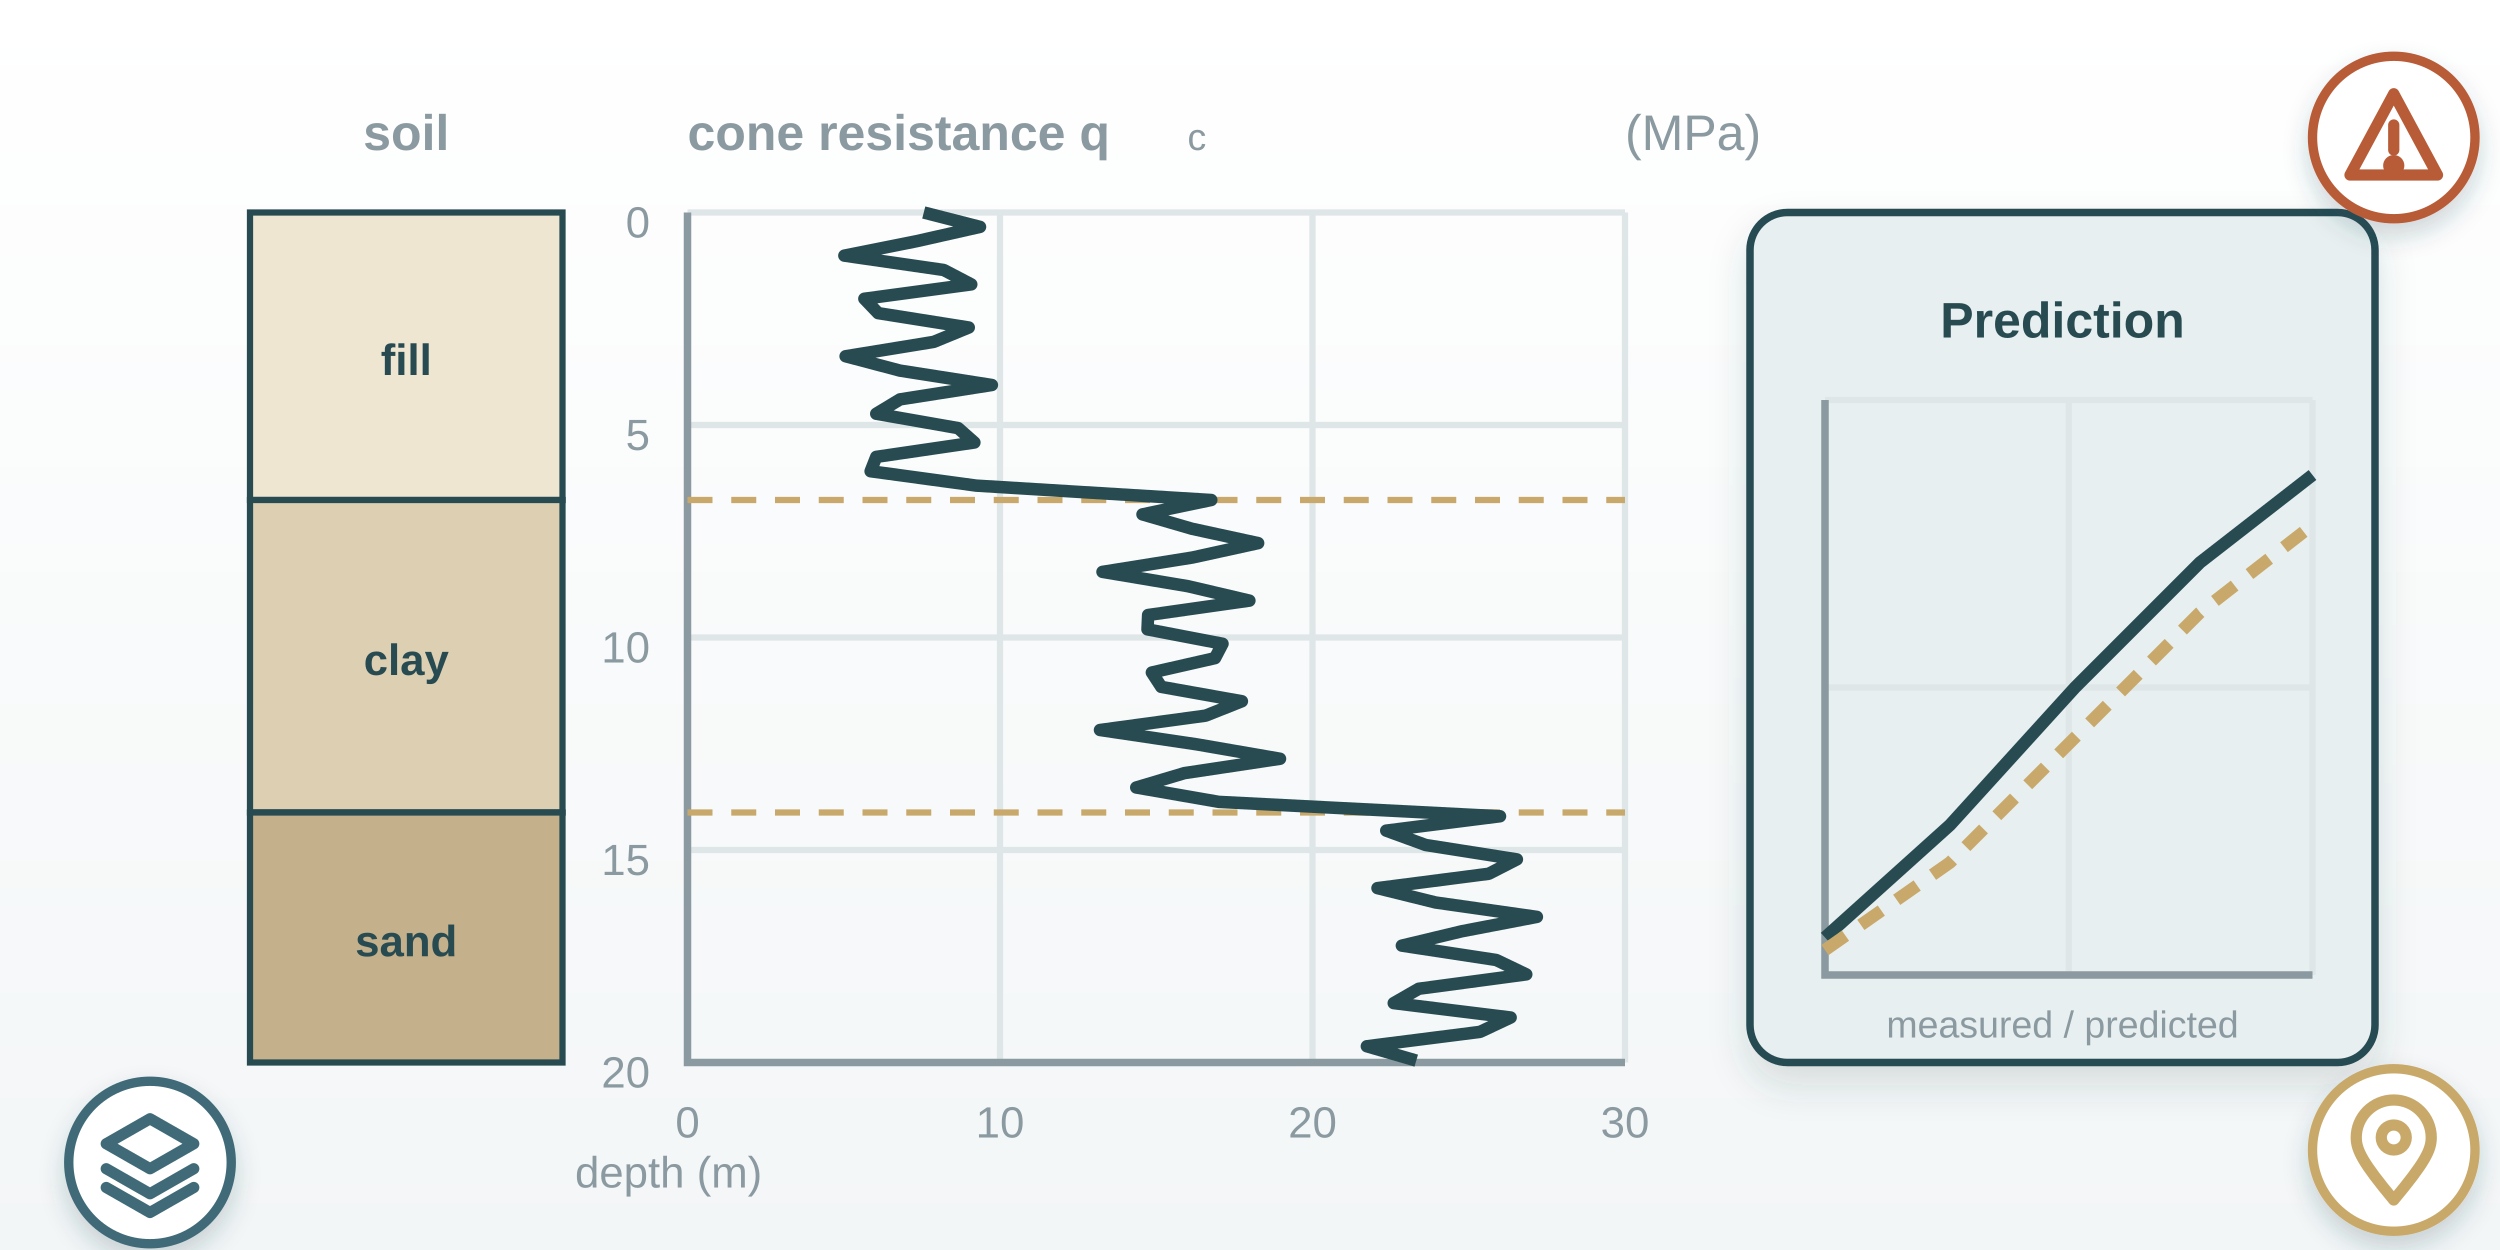
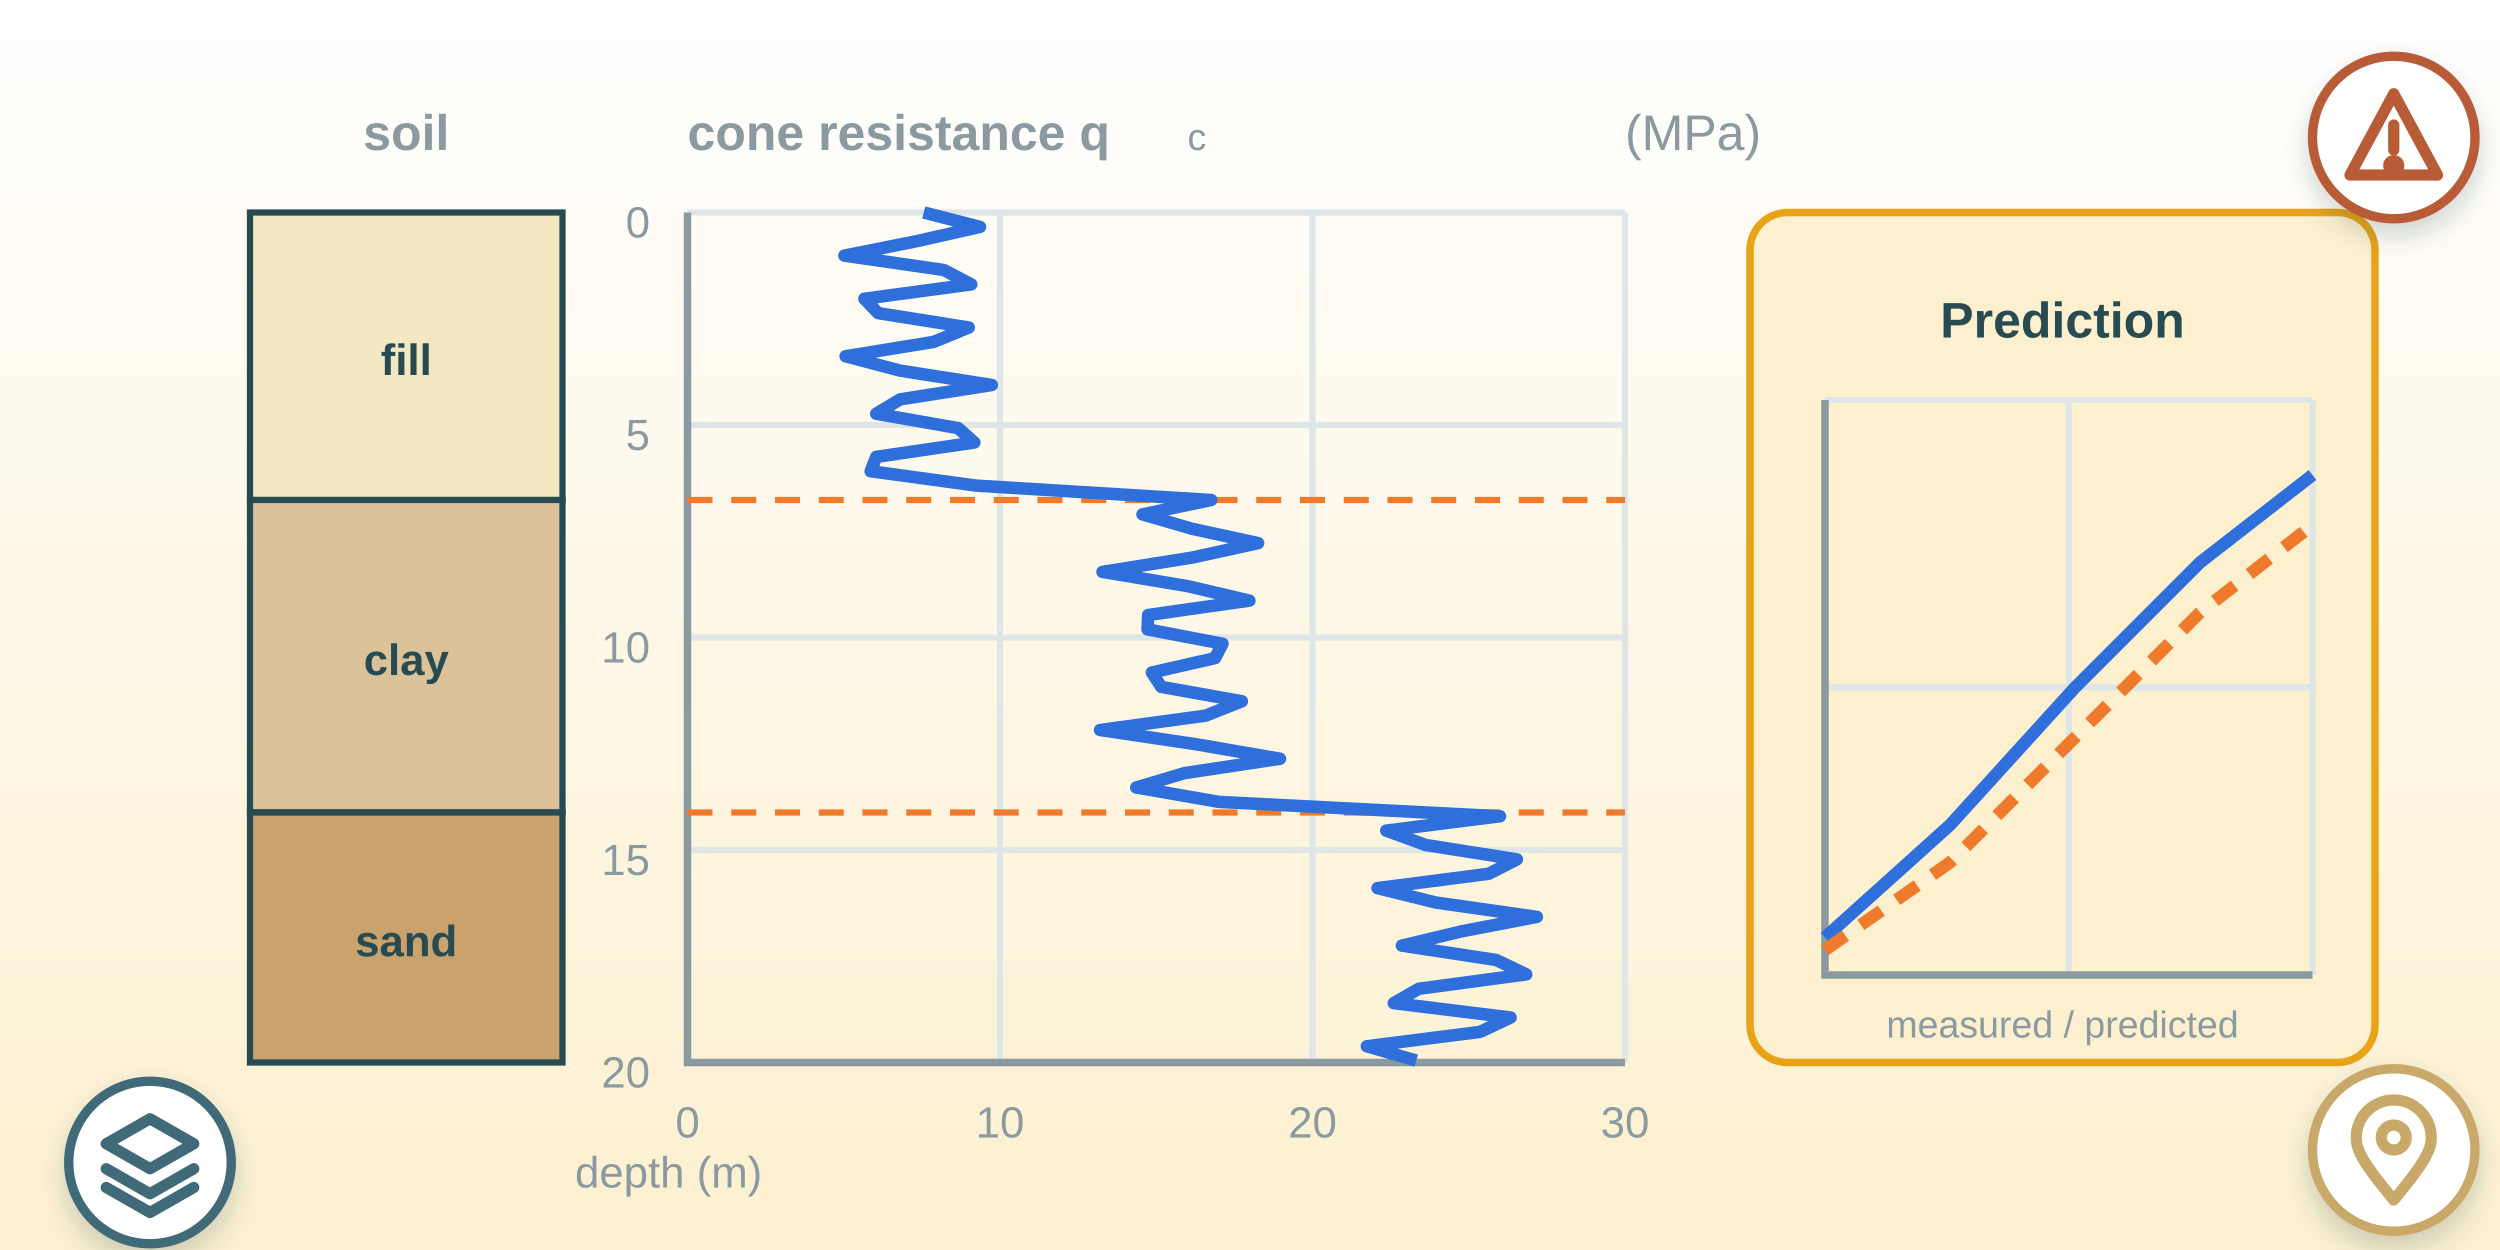
<svg xmlns="http://www.w3.org/2000/svg" viewBox="0 0 400 200" font-family="Manrope, Arial, sans-serif" role="img" aria-label="Cone penetration test profile with soil layers">
  <rect width="400" height="200" fill="url(#ground)" />
  <defs>
    <linearGradient id="ground" x1="0" y1="0" x2="0" y2="1">
      <stop offset="0" stop-color="#ffffff" />
-       <stop offset="1" stop-color="#f3f6f7" />
+       <stop offset="1" stop-color="#fdf0cf" />
    </linearGradient>
    <filter id="sh" x="-10%" y="-10%" width="130%" height="140%">
      <feDropShadow dx="0" dy="3" stdDeviation="3" flood-color="#284b52" flood-opacity="0.16" />
    </filter>
    <filter id="bs" x="-30%" y="-30%" width="160%" height="160%">
      <feDropShadow dx="0" dy="2" stdDeviation="2" flood-color="#284b52" flood-opacity="0.22" />
    </filter>
  </defs>
  <g>
-     <rect x="40" y="34" width="50" height="46" fill="#efe6d2" stroke="#284b52" stroke-width="1" />
-     <rect x="40" y="80" width="50" height="50" fill="#dccfb2" stroke="#284b52" stroke-width="1" />
-     <rect x="40" y="130" width="50" height="40" fill="#c4b08b" stroke="#284b52" stroke-width="1" />
+     <rect x="40" y="34" width="50" height="46" fill="#f6e7c3" stroke="#284b52" stroke-width="1" />
+     <rect x="40" y="80" width="50" height="50" fill="#dcc29a" stroke="#284b52" stroke-width="1" />
+     <rect x="40" y="130" width="50" height="40" fill="#c9a26d" stroke="#284b52" stroke-width="1" />
  </g>
  <text x="65" y="60" font-size="7" font-weight="700" fill="#284b52" text-anchor="middle">fill</text>
  <text x="65" y="108" font-size="7" font-weight="700" fill="#284b52" text-anchor="middle">clay</text>
  <text x="65" y="153" font-size="7" font-weight="700" fill="#284b52" text-anchor="middle">sand</text>
  <text x="65" y="24" font-size="8" font-weight="700" fill="#8a9aa0" text-anchor="middle">soil</text>
  <text x="110" y="24" font-size="8" font-weight="700" fill="#8a9aa0" text-anchor="start">cone resistance q</text>
  <text x="190" y="24" font-size="6" font-weight="500" fill="#8a9aa0" text-anchor="start">c</text>
  <text x="260" y="24" font-size="8" font-weight="500" fill="#8a9aa0" text-anchor="start">(MPa)</text>
  <path d="M110 136.0 H260" stroke="#dfe6e8" stroke-width="1" />
  <path d="M110 102.0 H260" stroke="#dfe6e8" stroke-width="1" />
  <path d="M110 68.0 H260" stroke="#dfe6e8" stroke-width="1" />
  <path d="M110 34.0 H260" stroke="#dfe6e8" stroke-width="1" />
  <path d="M160.0 170 V34" stroke="#dfe6e8" stroke-width="1" />
  <path d="M210.0 170 V34" stroke="#dfe6e8" stroke-width="1" />
  <path d="M260.0 170 V34" stroke="#dfe6e8" stroke-width="1" />
  <path d="M110 34 V170 H260" fill="none" stroke="#8a9aa0" stroke-width="1.2" />
  <text x="110.0" y="182" font-size="7" font-weight="500" fill="#8a9aa0" text-anchor="middle">0</text>
  <text x="160.0" y="182" font-size="7" font-weight="500" fill="#8a9aa0" text-anchor="middle">10</text>
  <text x="210.0" y="182" font-size="7" font-weight="500" fill="#8a9aa0" text-anchor="middle">20</text>
  <text x="260.0" y="182" font-size="7" font-weight="500" fill="#8a9aa0" text-anchor="middle">30</text>
  <text x="104" y="38.0" font-size="7" font-weight="500" fill="#8a9aa0" text-anchor="end">0</text>
  <text x="104" y="72.0" font-size="7" font-weight="500" fill="#8a9aa0" text-anchor="end">5</text>
  <text x="104" y="106.0" font-size="7" font-weight="500" fill="#8a9aa0" text-anchor="end">10</text>
  <text x="104" y="140.0" font-size="7" font-weight="500" fill="#8a9aa0" text-anchor="end">15</text>
  <text x="104" y="174.0" font-size="7" font-weight="500" fill="#8a9aa0" text-anchor="end">20</text>
  <text x="92" y="190" font-size="7" font-weight="500" fill="#8a9aa0" text-anchor="start">depth (m)</text>
-   <path d="M110 80 H260 M110 130 H260" stroke="#c8a96b" stroke-width="1" stroke-dasharray="4 3" />
-   <polyline points="147.8,34.0 156.8,36.3 146.6,38.6 135.1,40.9 151.0,43.2 155.4,45.5 138.3,47.8 140.5,50.1 155.0,52.4 149.4,54.7 135.3,57.0 144.0,59.3 158.7,61.6 144.0,63.9 140.2,66.2 153.3,68.5 155.9,70.8 140.2,73.1 139.3,75.4 156.2,77.7 193.8,80.0 182.8,82.3 190.7,84.6 201.3,86.9 190.8,89.2 176.4,91.5 190.1,93.8 199.9,96.1 183.7,98.4 183.6,100.7 195.6,103.0 194.4,105.3 184.3,107.6 185.8,109.9 198.7,112.2 192.9,114.5 176.0,116.8 191.5,119.1 204.8,121.4 189.5,123.7 181.8,126.0 195.0,128.3 240.0,130.6 221.8,132.9 228.1,135.2 242.7,137.5 238.2,139.8 220.4,142.1 229.7,144.4 245.9,146.7 233.9,149.0 224.3,151.3 239.4,153.6 244.2,155.9 227.0,158.2 223.0,160.5 241.7,162.8 236.8,165.1 218.7,167.4 226.6,169.7" fill="none" stroke="#284b52" stroke-width="2" stroke-linejoin="round" />
-   <rect x="280" y="34" width="100" height="136" rx="6" fill="#e8eff0" stroke="#284b52" stroke-width="1.2" filter="url(#sh)" />
+   <path d="M110 80 H260 M110 130 H260" stroke="#ef7a2b" stroke-width="1" stroke-dasharray="4 3" />
+   <polyline points="147.8,34.0 156.8,36.3 146.6,38.6 135.1,40.9 151.0,43.2 155.4,45.5 138.3,47.8 140.5,50.1 155.0,52.4 149.4,54.7 135.3,57.0 144.0,59.3 158.7,61.6 144.0,63.9 140.2,66.2 153.3,68.5 155.9,70.8 140.2,73.1 139.3,75.4 156.2,77.7 193.8,80.0 182.8,82.3 190.7,84.6 201.3,86.9 190.8,89.2 176.4,91.5 190.1,93.8 199.9,96.1 183.7,98.4 183.6,100.7 195.6,103.0 194.4,105.3 184.3,107.6 185.8,109.9 198.7,112.2 192.9,114.5 176.0,116.8 191.5,119.1 204.8,121.4 189.5,123.7 181.8,126.0 195.0,128.3 240.0,130.6 221.8,132.9 228.1,135.2 242.7,137.5 238.2,139.8 220.4,142.1 229.7,144.4 245.9,146.7 233.9,149.0 224.3,151.3 239.4,153.6 244.2,155.9 227.0,158.2 223.0,160.5 241.7,162.8 236.8,165.1 218.7,167.4 226.6,169.7" fill="none" stroke="#2f6fdb" stroke-width="2" stroke-linejoin="round" />
+   <rect x="280" y="34" width="100" height="136" rx="6" fill="#fdf0cf" stroke="#e8a317" stroke-width="1.2" />
  <text x="330" y="54" font-size="8" font-weight="700" fill="#284b52" text-anchor="middle">Prediction</text>
  <path d="M292 110.0 H370" stroke="#dfe6e8" stroke-width="1" />
  <path d="M292 64.0 H370" stroke="#dfe6e8" stroke-width="1" />
  <path d="M331.0 156 V64" stroke="#dfe6e8" stroke-width="1" />
  <path d="M370.0 156 V64" stroke="#dfe6e8" stroke-width="1" />
  <path d="M292 64 V156 H370" fill="none" stroke="#8a9aa0" stroke-width="1.2" />
-   <polyline points="292.0,150.0 312.0,132.0 332.0,110.0 352.0,90.0 370.0,76.0" fill="none" stroke="#284b52" stroke-width="2" stroke-linejoin="round" />
-   <polyline points="292.0,152.0 312.0,138.0 332.0,118.0 352.0,98.0 370.0,84.0" fill="none" stroke="#c8a96b" stroke-width="2" stroke-linejoin="round" stroke-dasharray="4 3" />
+   <polyline points="292.0,150.0 312.0,132.0 332.0,110.0 352.0,90.0 370.0,76.0" fill="none" stroke="#2f6fdb" stroke-width="2" stroke-linejoin="round" />
+   <polyline points="292.0,152.0 312.0,138.0 332.0,118.0 352.0,98.0 370.0,84.0" fill="none" stroke="#ef7a2b" stroke-width="2" stroke-linejoin="round" stroke-dasharray="4 3" />
  <text x="330" y="166" font-size="6" font-weight="500" fill="#8a9aa0" text-anchor="middle">measured / predicted</text>
  <g transform="translate(383 22)" filter="url(#bs)">
    <circle r="13" fill="#ffffff" stroke="#b85c38" stroke-width="1.5" />
    <g fill="none" stroke="#b85c38" stroke-width="1.8" stroke-linecap="round" stroke-linejoin="round" color="#b85c38">
      <path d="M0 -7 L7 6 H-7 Z" />
      <path d="M0 -2 V2" />
      <circle cx="0" cy="4.5" r="0.8" fill="currentColor" />
    </g>
  </g>
  <g transform="translate(24 186)" filter="url(#bs)">
    <circle r="13" fill="#ffffff" stroke="#3f6b78" stroke-width="1.5" />
    <g fill="none" stroke="#3f6b78" stroke-width="1.8" stroke-linecap="round" stroke-linejoin="round" color="#3f6b78">
      <path d="M0 -7 L7 -3 L0 1 L-7 -3 Z" />
      <path d="M-7 1 L0 5 L7 1 M-7 4 L0 8 L7 4" />
    </g>
  </g>
  <g transform="translate(383 184)" filter="url(#bs)">
    <circle r="13" fill="#ffffff" stroke="#c8a96b" stroke-width="1.5" />
    <g fill="none" stroke="#c8a96b" stroke-width="1.8" stroke-linecap="round" stroke-linejoin="round" color="#c8a96b">
      <path d="M0 8 C-5 2 -6 0 -6 -2 A6 6 0 0 1 6 -2 C6 0 5 2 0 8 Z" />
      <circle cx="0" cy="-2" r="2" />
    </g>
  </g>
</svg>
